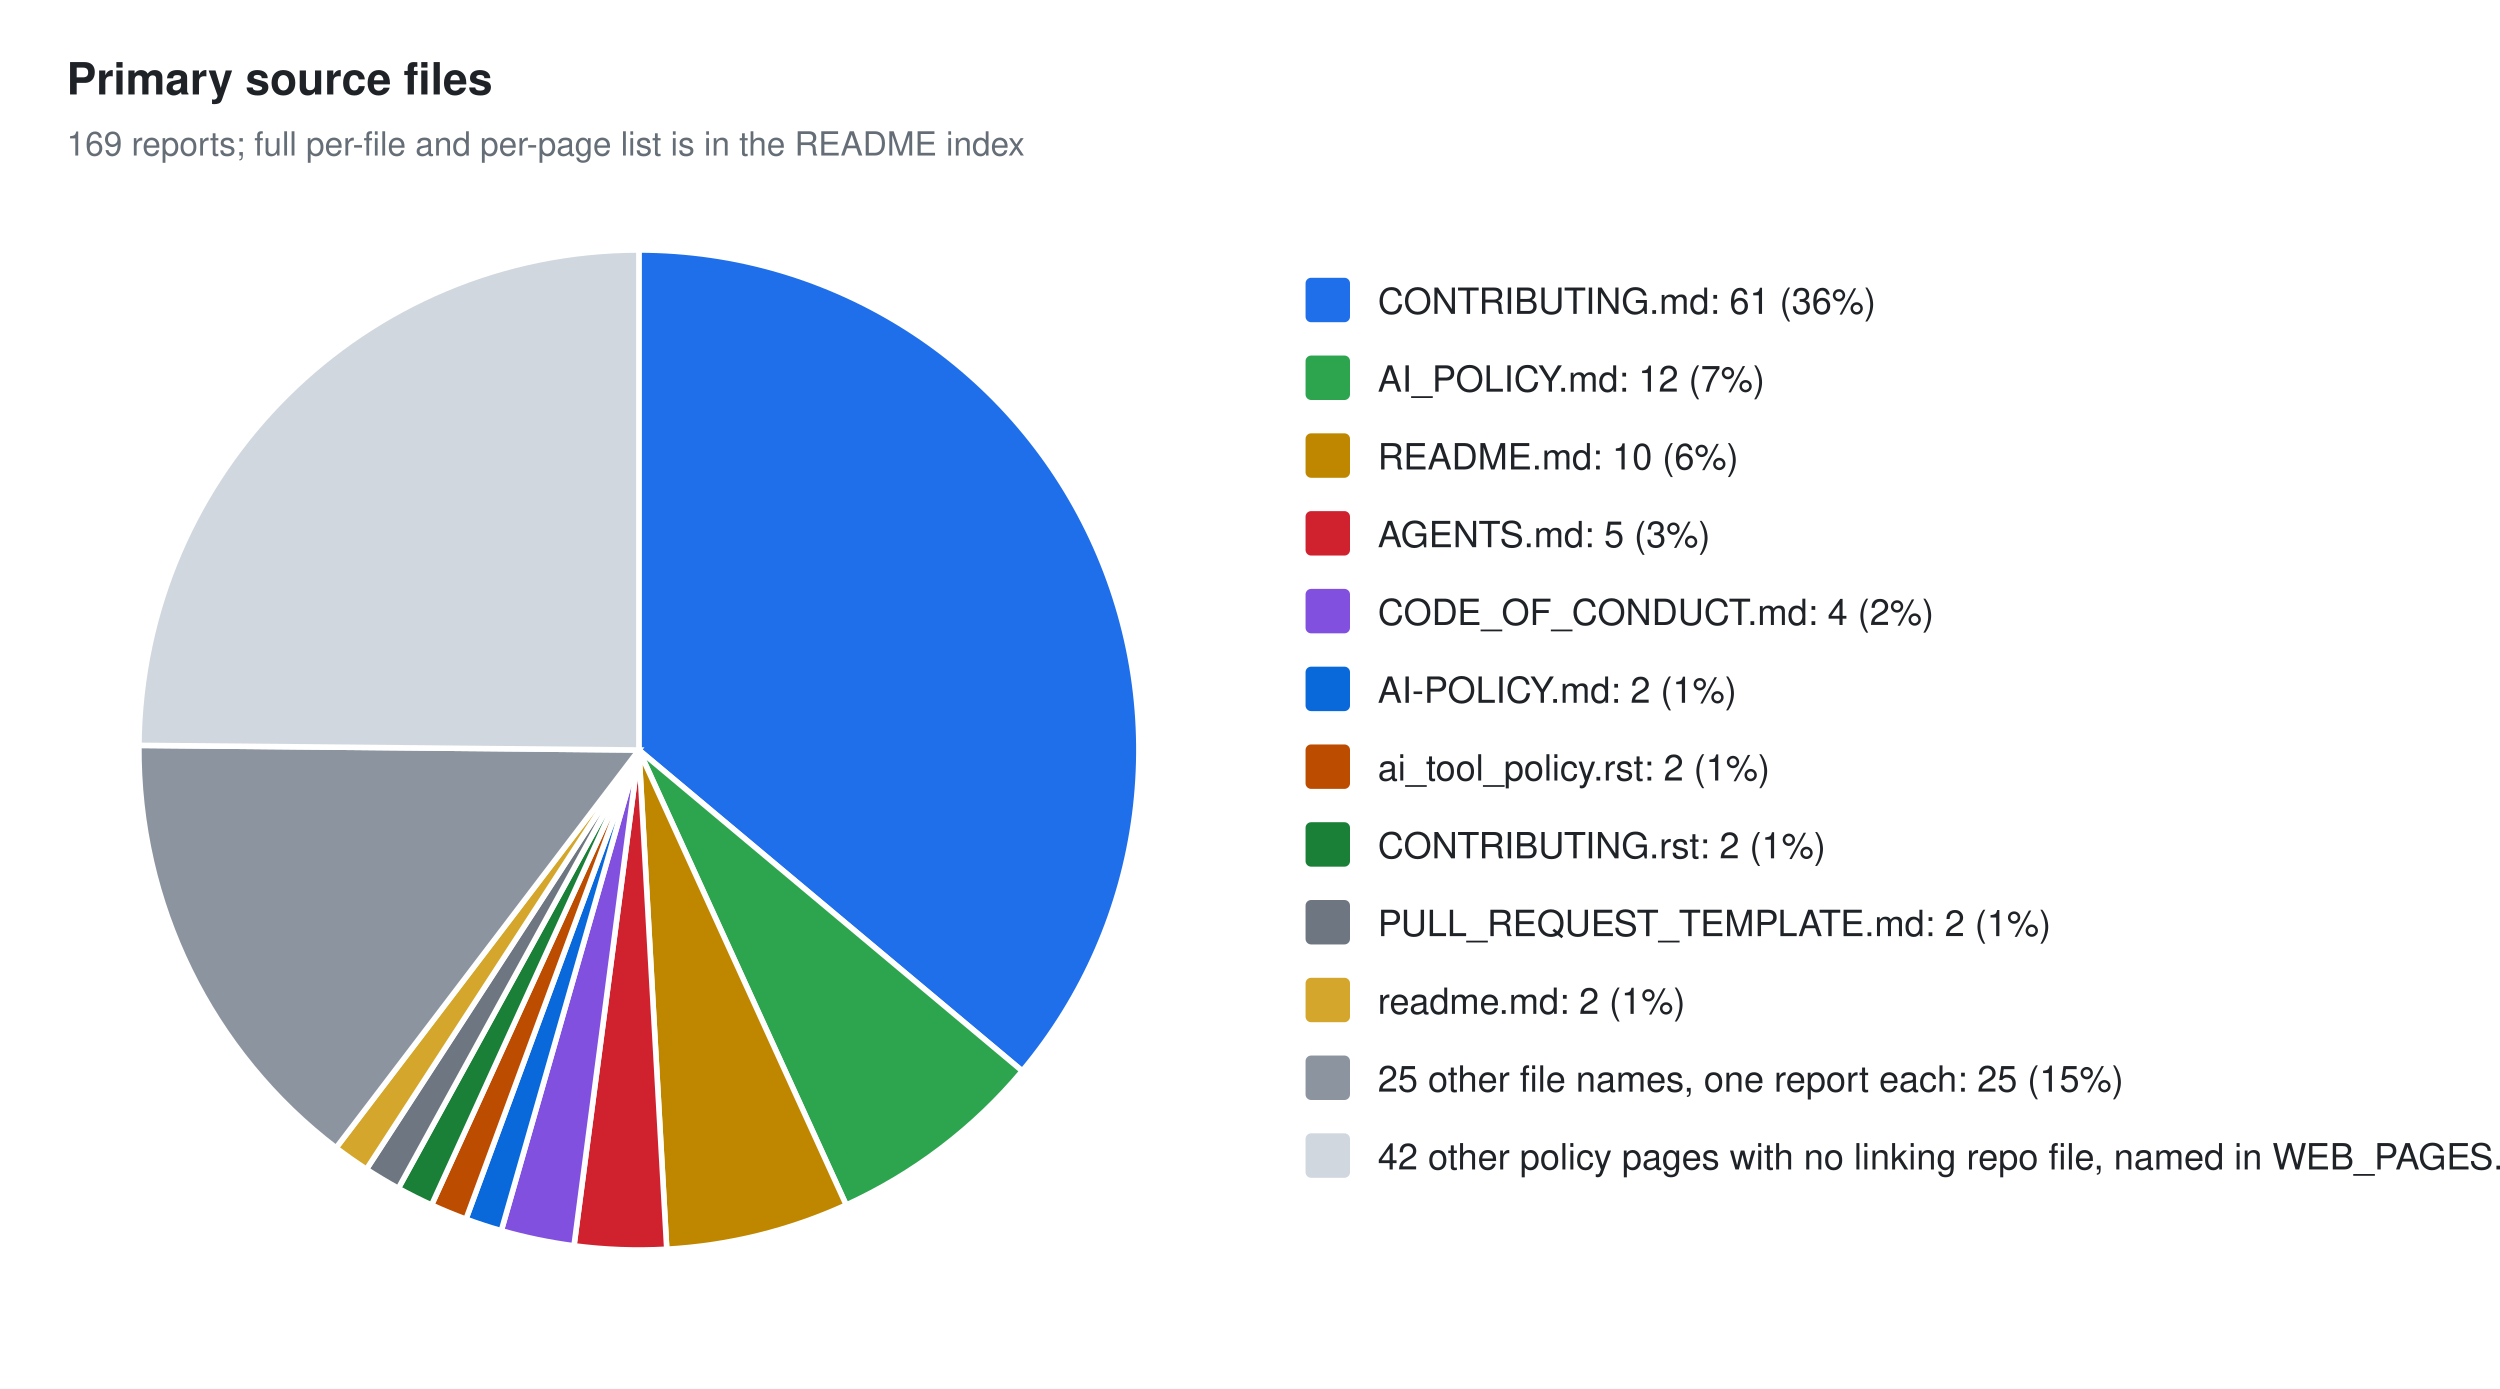
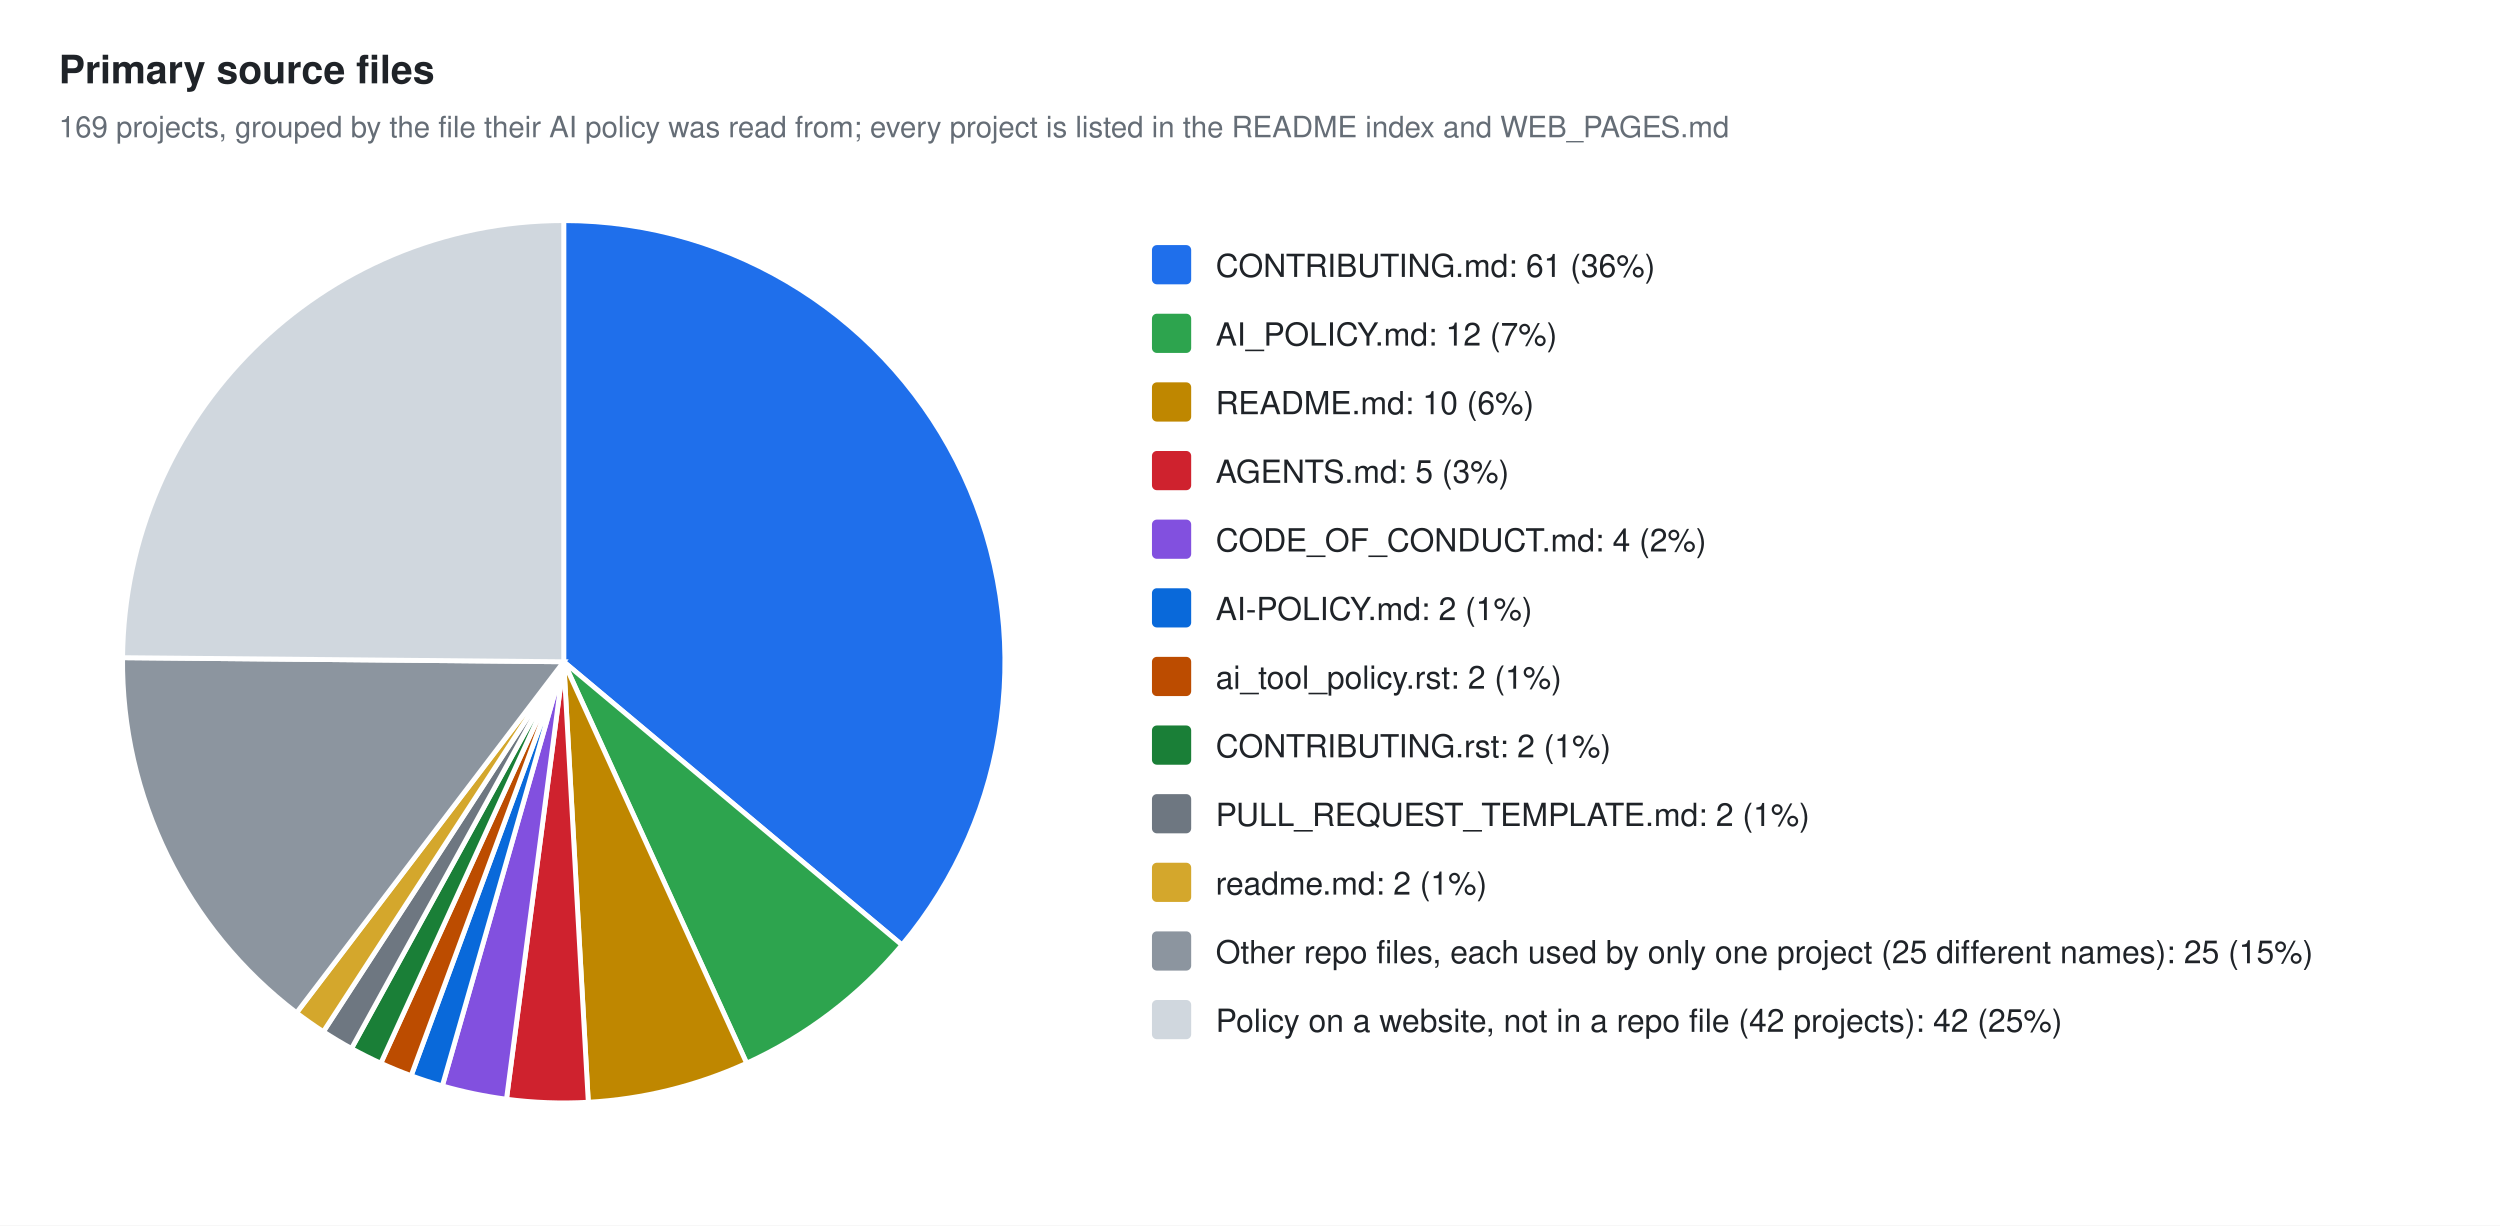
- <svg xmlns="http://www.w3.org/2000/svg" width="900" height="500" viewBox="0 0 900 500" font-family="-apple-system,BlinkMacSystemFont,Segoe UI,Helvetica,Arial,sans-serif">
-   <rect width="900" height="500" fill="#ffffff" />
+ <svg xmlns="http://www.w3.org/2000/svg" width="1020" height="500" viewBox="0 0 1020 500" font-family="-apple-system,BlinkMacSystemFont,Segoe UI,Helvetica,Arial,sans-serif">
+   <rect width="1020" height="500" fill="#ffffff" />
  <text x="24" y="34" font-size="16" font-weight="600" fill="#1f2328">Primary source files</text>
-   <text x="24" y="56" font-size="12" fill="#656d76">169 reports; full per-file and per-page list is in the README index</text>
+   <text x="24" y="56" font-size="12" fill="#656d76">169 projects, grouped by the file their AI policy was read from; every project is listed in the README index and WEB_PAGES.md</text>
  <path d="M 230 270 L 230.00 90.00 A 180 180 0 0 1 368.01 385.56 Z" fill="#1f6feb" stroke="#ffffff" stroke-width="2" />
  <path d="M 230 270 L 368.01 385.56 A 180 180 0 0 1 304.64 433.80 Z" fill="#2da44e" stroke="#ffffff" stroke-width="2" />
  <path d="M 230 270 L 304.64 433.80 A 180 180 0 0 1 240.03 449.72 Z" fill="#bf8700" stroke="#ffffff" stroke-width="2" />
  <path d="M 230 270 L 240.03 449.72 A 180 180 0 0 1 206.64 448.48 Z" fill="#cf222e" stroke="#ffffff" stroke-width="2" />
  <path d="M 230 270 L 206.64 448.48 A 180 180 0 0 1 180.46 443.05 Z" fill="#8250df" stroke="#ffffff" stroke-width="2" />
  <path d="M 230 270 L 180.46 443.05 A 180 180 0 0 1 167.74 438.89 Z" fill="#0969da" stroke="#ffffff" stroke-width="2" />
  <path d="M 230 270 L 167.74 438.89 A 180 180 0 0 1 155.36 433.80 Z" fill="#bc4c00" stroke="#ffffff" stroke-width="2" />
  <path d="M 230 270 L 155.36 433.80 A 180 180 0 0 1 143.40 427.80 Z" fill="#1a7f37" stroke="#ffffff" stroke-width="2" />
  <path d="M 230 270 L 143.40 427.80 A 180 180 0 0 1 131.92 420.93 Z" fill="#6e7781" stroke="#ffffff" stroke-width="2" />
  <path d="M 230 270 L 131.92 420.93 A 180 180 0 0 1 120.98 413.23 Z" fill="#d4a72c" stroke="#ffffff" stroke-width="2" />
  <path d="M 230 270 L 120.98 413.23 A 180 180 0 0 1 50.01 268.33 Z" fill="#8c959f" stroke="#ffffff" stroke-width="2" />
  <path d="M 230 270 L 50.01 268.33 A 180 180 0 0 1 230.00 90.00 Z" fill="#d0d7de" stroke="#ffffff" stroke-width="2" />
  <rect x="470" y="100" width="16" height="16" rx="2" fill="#1f6feb" />
  <text x="496" y="113" font-size="13" fill="#1f2328">CONTRIBUTING.md: 61 (36%)</text>
  <rect x="470" y="128" width="16" height="16" rx="2" fill="#2da44e" />
  <text x="496" y="141" font-size="13" fill="#1f2328">AI_POLICY.md: 12 (7%)</text>
  <rect x="470" y="156" width="16" height="16" rx="2" fill="#bf8700" />
  <text x="496" y="169" font-size="13" fill="#1f2328">README.md: 10 (6%)</text>
  <rect x="470" y="184" width="16" height="16" rx="2" fill="#cf222e" />
  <text x="496" y="197" font-size="13" fill="#1f2328">AGENTS.md: 5 (3%)</text>
  <rect x="470" y="212" width="16" height="16" rx="2" fill="#8250df" />
  <text x="496" y="225" font-size="13" fill="#1f2328">CODE_OF_CONDUCT.md: 4 (2%)</text>
  <rect x="470" y="240" width="16" height="16" rx="2" fill="#0969da" />
  <text x="496" y="253" font-size="13" fill="#1f2328">AI-POLICY.md: 2 (1%)</text>
  <rect x="470" y="268" width="16" height="16" rx="2" fill="#bc4c00" />
  <text x="496" y="281" font-size="13" fill="#1f2328">ai_tool_policy.rst: 2 (1%)</text>
  <rect x="470" y="296" width="16" height="16" rx="2" fill="#1a7f37" />
  <text x="496" y="309" font-size="13" fill="#1f2328">CONTRIBUTING.rst: 2 (1%)</text>
  <rect x="470" y="324" width="16" height="16" rx="2" fill="#6e7781" />
  <text x="496" y="337" font-size="13" fill="#1f2328">PULL_REQUEST_TEMPLATE.md: 2 (1%)</text>
  <rect x="470" y="352" width="16" height="16" rx="2" fill="#d4a72c" />
  <text x="496" y="365" font-size="13" fill="#1f2328">readme.md: 2 (1%)</text>
  <rect x="470" y="380" width="16" height="16" rx="2" fill="#8c959f" />
-   <text x="496" y="393" font-size="13" fill="#1f2328">25 other file names, one report each: 25 (15%)</text>
+   <text x="496" y="393" font-size="13" fill="#1f2328">Other repo files, each used by only one project (25 different names): 25 (15%)</text>
  <rect x="470" y="408" width="16" height="16" rx="2" fill="#d0d7de" />
-   <text x="496" y="421" font-size="13" fill="#1f2328">42 other policy pages with no linking repo file, named in WEB_PAGES.md: 42 (25%)</text>
+   <text x="496" y="421" font-size="13" fill="#1f2328">Policy on a website, not in a repo file (42 projects): 42 (25%)</text>
</svg>
